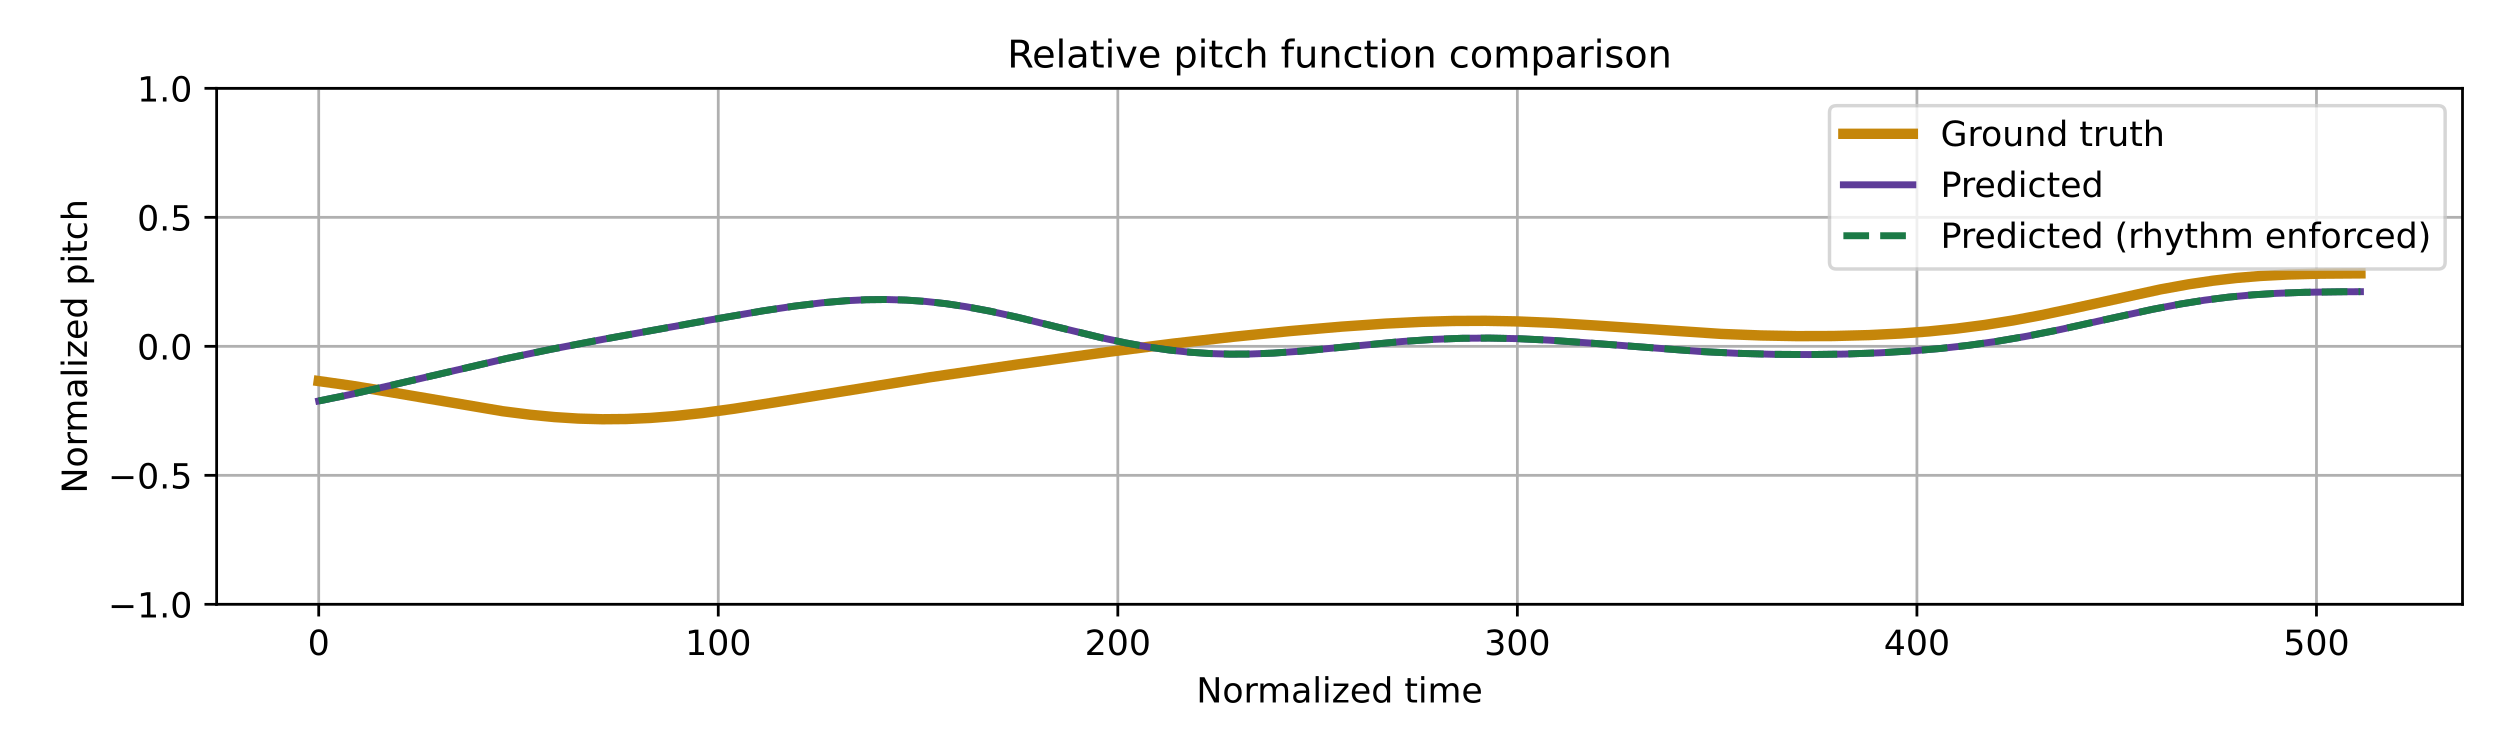
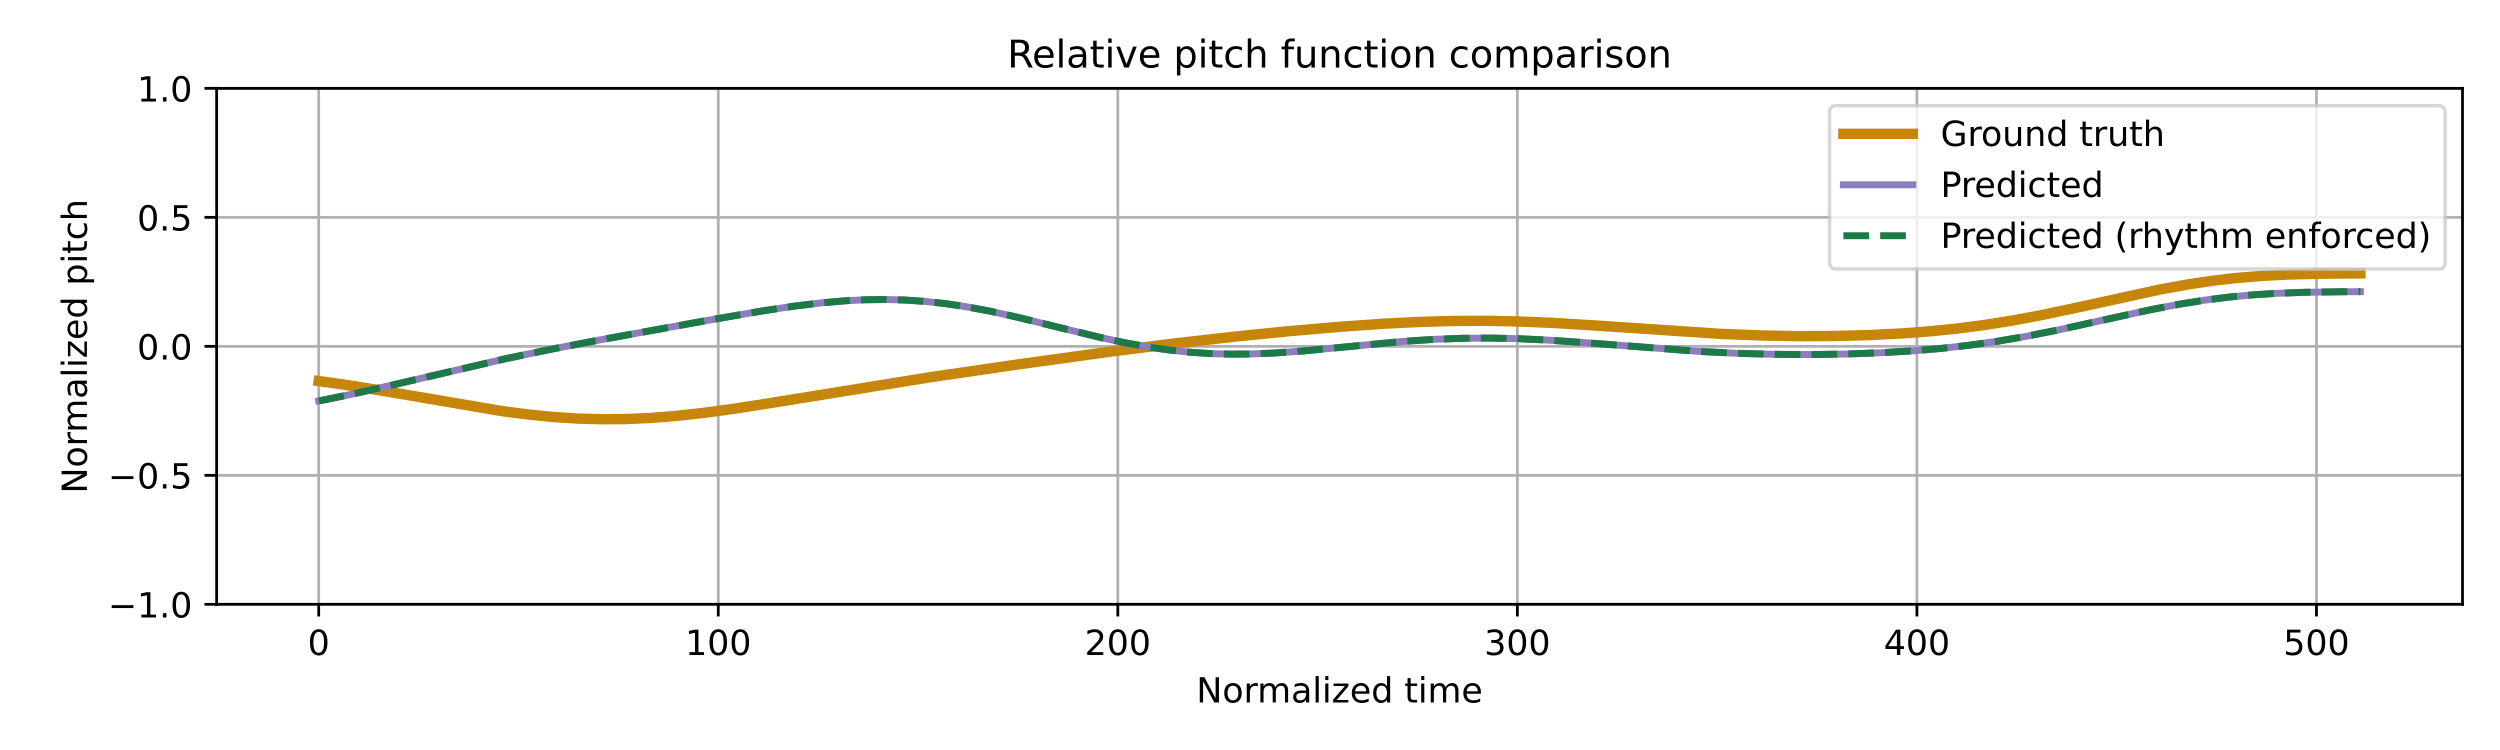
<svg xmlns="http://www.w3.org/2000/svg" xmlns:xlink="http://www.w3.org/1999/xlink" width="720pt" height="216pt" viewBox="0 0 720 216" version="1.1">
  <defs>
    <style type="text/css">*{stroke-linejoin: round; stroke-linecap: butt}</style>
  </defs>
  <g id="figure_1">
    <g id="patch_1">
      <path d="M 0 216  L 720 216  L 720 0  L 0 0  z " style="fill: #ffffff" />
    </g>
    <g id="axes_1">
      <g id="patch_2">
        <path d="M 62.39 174.04  L 709.2 174.04  L 709.2 25.44  L 62.39 25.44  z " style="fill: #ffffff" />
      </g>
      <g id="matplotlib.axis_1">
        <g id="xtick_1">
          <g id="line2d_1">
-             <path d="M 91.79 174.04  L 91.79 25.44  " clip-path="url(#pae78f5018c)" style="fill: none; stroke: #b0b0b0; stroke-width: 0.8; stroke-linecap: square" />
+             <path d="M 91.79 174.04  L 91.79 25.44  " clip-path="url(#p228e8a6124)" style="fill: none; stroke: #b0b0b0; stroke-width: 0.8; stroke-linecap: square" />
          </g>
          <g id="line2d_2">
            <defs>
-               <path id="m42737682af" d="M 0 0  L 0 3.5  " style="stroke: #000000; stroke-width: 0.8" />
-             </defs>
-             <g>
-               <use xlink:href="#m42737682af" x="91.79" y="174.04" style="stroke: #000000; stroke-width: 0.8" />
+               <path id="mc11c6c1dfc" d="M 0 0  L 0 3.5  " style="stroke: #000000; stroke-width: 0.8" />
+             </defs>
+             <g>
+               <use xlink:href="#mc11c6c1dfc" x="91.79" y="174.04" style="stroke: #000000; stroke-width: 0.8" />
            </g>
          </g>
          <g id="text_1">
            <g transform="translate(88.60921 188.6384) scale(0.1 -0.1)">
              <defs>
                <path id="DejaVuSans-30" d="M 2034 4250  Q 1547 4250 1301 3770  Q 1056 3291 1056 2328  Q 1056 1369 1301 889  Q 1547 409 2034 409  Q 2525 409 2770 889  Q 3016 1369 3016 2328  Q 3016 3291 2770 3770  Q 2525 4250 2034 4250  z M 2034 4750  Q 2819 4750 3233 4129  Q 3647 3509 3647 2328  Q 3647 1150 3233 529  Q 2819 -91 2034 -91  Q 1250 -91 836 529  Q 422 1150 422 2328  Q 422 3509 836 4129  Q 1250 4750 2034 4750  z " transform="scale(0.015625)" />
              </defs>
              <use xlink:href="#DejaVuSans-30" />
            </g>
          </g>
        </g>
        <g id="xtick_2">
          <g id="line2d_3">
-             <path d="M 206.861 174.04  L 206.861 25.44  " clip-path="url(#pae78f5018c)" style="fill: none; stroke: #b0b0b0; stroke-width: 0.8; stroke-linecap: square" />
+             <path d="M 206.861 174.04  L 206.861 25.44  " clip-path="url(#p228e8a6124)" style="fill: none; stroke: #b0b0b0; stroke-width: 0.8; stroke-linecap: square" />
          </g>
          <g id="line2d_4">
            <g>
-               <use xlink:href="#m42737682af" x="206.861" y="174.04" style="stroke: #000000; stroke-width: 0.8" />
+               <use xlink:href="#mc11c6c1dfc" x="206.861" y="174.04" style="stroke: #000000; stroke-width: 0.8" />
            </g>
          </g>
          <g id="text_2">
            <g transform="translate(197.317 188.6384) scale(0.1 -0.1)">
              <defs>
                <path id="DejaVuSans-31" d="M 794 531  L 1825 531  L 1825 4091  L 703 3866  L 703 4441  L 1819 4666  L 2450 4666  L 2450 531  L 3481 531  L 3481 0  L 794 0  L 794 531  z " transform="scale(0.015625)" />
              </defs>
              <use xlink:href="#DejaVuSans-31" />
              <use xlink:href="#DejaVuSans-30" transform="translate(63.62305 0)" />
              <use xlink:href="#DejaVuSans-30" transform="translate(127.2461 0)" />
            </g>
          </g>
        </g>
        <g id="xtick_3">
          <g id="line2d_5">
-             <path d="M 321.931 174.04  L 321.931 25.44  " clip-path="url(#pae78f5018c)" style="fill: none; stroke: #b0b0b0; stroke-width: 0.8; stroke-linecap: square" />
+             <path d="M 321.931 174.04  L 321.931 25.44  " clip-path="url(#p228e8a6124)" style="fill: none; stroke: #b0b0b0; stroke-width: 0.8; stroke-linecap: square" />
          </g>
          <g id="line2d_6">
            <g>
-               <use xlink:href="#m42737682af" x="321.931" y="174.04" style="stroke: #000000; stroke-width: 0.8" />
+               <use xlink:href="#mc11c6c1dfc" x="321.931" y="174.04" style="stroke: #000000; stroke-width: 0.8" />
            </g>
          </g>
          <g id="text_3">
            <g transform="translate(312.3872 188.6384) scale(0.1 -0.1)">
              <defs>
                <path id="DejaVuSans-32" d="M 1228 531  L 3431 531  L 3431 0  L 469 0  L 469 531  Q 828 903 1448 1529  Q 2069 2156 2228 2338  Q 2531 2678 2651 2914  Q 2772 3150 2772 3378  Q 2772 3750 2511 3984  Q 2250 4219 1831 4219  Q 1534 4219 1204 4116  Q 875 4013 500 3803  L 500 4441  Q 881 4594 1212 4672  Q 1544 4750 1819 4750  Q 2544 4750 2975 4387  Q 3406 4025 3406 3419  Q 3406 3131 3298 2873  Q 3191 2616 2906 2266  Q 2828 2175 2409 1742  Q 1991 1309 1228 531  z " transform="scale(0.015625)" />
              </defs>
              <use xlink:href="#DejaVuSans-32" />
              <use xlink:href="#DejaVuSans-30" transform="translate(63.62305 0)" />
              <use xlink:href="#DejaVuSans-30" transform="translate(127.2461 0)" />
            </g>
          </g>
        </g>
        <g id="xtick_4">
          <g id="line2d_7">
-             <path d="M 437.001 174.04  L 437.001 25.44  " clip-path="url(#pae78f5018c)" style="fill: none; stroke: #b0b0b0; stroke-width: 0.8; stroke-linecap: square" />
+             <path d="M 437.001 174.04  L 437.001 25.44  " clip-path="url(#p228e8a6124)" style="fill: none; stroke: #b0b0b0; stroke-width: 0.8; stroke-linecap: square" />
          </g>
          <g id="line2d_8">
            <g>
-               <use xlink:href="#m42737682af" x="437.001" y="174.04" style="stroke: #000000; stroke-width: 0.8" />
+               <use xlink:href="#mc11c6c1dfc" x="437.001" y="174.04" style="stroke: #000000; stroke-width: 0.8" />
            </g>
          </g>
          <g id="text_4">
            <g transform="translate(427.4575 188.6384) scale(0.1 -0.1)">
              <defs>
                <path id="DejaVuSans-33" d="M 2597 2516  Q 3050 2419 3304 2112  Q 3559 1806 3559 1356  Q 3559 666 3084 287  Q 2609 -91 1734 -91  Q 1441 -91 1130 -33  Q 819 25 488 141  L 488 750  Q 750 597 1062 519  Q 1375 441 1716 441  Q 2309 441 2620 675  Q 2931 909 2931 1356  Q 2931 1769 2642 2001  Q 2353 2234 1838 2234  L 1294 2234  L 1294 2753  L 1863 2753  Q 2328 2753 2575 2939  Q 2822 3125 2822 3475  Q 2822 3834 2567 4026  Q 2313 4219 1838 4219  Q 1578 4219 1281 4162  Q 984 4106 628 3988  L 628 4550  Q 988 4650 1302 4700  Q 1616 4750 1894 4750  Q 2613 4750 3031 4423  Q 3450 4097 3450 3541  Q 3450 3153 3228 2886  Q 3006 2619 2597 2516  z " transform="scale(0.015625)" />
              </defs>
              <use xlink:href="#DejaVuSans-33" />
              <use xlink:href="#DejaVuSans-30" transform="translate(63.62305 0)" />
              <use xlink:href="#DejaVuSans-30" transform="translate(127.2461 0)" />
            </g>
          </g>
        </g>
        <g id="xtick_5">
          <g id="line2d_9">
-             <path d="M 552.072 174.04  L 552.072 25.44  " clip-path="url(#pae78f5018c)" style="fill: none; stroke: #b0b0b0; stroke-width: 0.8; stroke-linecap: square" />
+             <path d="M 552.072 174.04  L 552.072 25.44  " clip-path="url(#p228e8a6124)" style="fill: none; stroke: #b0b0b0; stroke-width: 0.8; stroke-linecap: square" />
          </g>
          <g id="line2d_10">
            <g>
-               <use xlink:href="#m42737682af" x="552.072" y="174.04" style="stroke: #000000; stroke-width: 0.8" />
+               <use xlink:href="#mc11c6c1dfc" x="552.072" y="174.04" style="stroke: #000000; stroke-width: 0.8" />
            </g>
          </g>
          <g id="text_5">
            <g transform="translate(542.5278 188.6384) scale(0.1 -0.1)">
              <defs>
                <path id="DejaVuSans-34" d="M 2419 4116  L 825 1625  L 2419 1625  L 2419 4116  z M 2253 4666  L 3047 4666  L 3047 1625  L 3713 1625  L 3713 1100  L 3047 1100  L 3047 0  L 2419 0  L 2419 1100  L 313 1100  L 313 1709  L 2253 4666  z " transform="scale(0.015625)" />
              </defs>
              <use xlink:href="#DejaVuSans-34" />
              <use xlink:href="#DejaVuSans-30" transform="translate(63.62305 0)" />
              <use xlink:href="#DejaVuSans-30" transform="translate(127.2461 0)" />
            </g>
          </g>
        </g>
        <g id="xtick_6">
          <g id="line2d_11">
-             <path d="M 667.142 174.04  L 667.142 25.44  " clip-path="url(#pae78f5018c)" style="fill: none; stroke: #b0b0b0; stroke-width: 0.8; stroke-linecap: square" />
+             <path d="M 667.142 174.04  L 667.142 25.44  " clip-path="url(#p228e8a6124)" style="fill: none; stroke: #b0b0b0; stroke-width: 0.8; stroke-linecap: square" />
          </g>
          <g id="line2d_12">
            <g>
-               <use xlink:href="#m42737682af" x="667.142" y="174.04" style="stroke: #000000; stroke-width: 0.8" />
+               <use xlink:href="#mc11c6c1dfc" x="667.142" y="174.04" style="stroke: #000000; stroke-width: 0.8" />
            </g>
          </g>
          <g id="text_6">
            <g transform="translate(657.5981 188.6384) scale(0.1 -0.1)">
              <defs>
                <path id="DejaVuSans-35" d="M 691 4666  L 3169 4666  L 3169 4134  L 1269 4134  L 1269 2991  Q 1406 3038 1543 3061  Q 1681 3084 1819 3084  Q 2600 3084 3056 2656  Q 3513 2228 3513 1497  Q 3513 744 3044 326  Q 2575 -91 1722 -91  Q 1428 -91 1123 -41  Q 819 9 494 109  L 494 744  Q 775 591 1075 516  Q 1375 441 1709 441  Q 2250 441 2565 725  Q 2881 1009 2881 1497  Q 2881 1984 2565 2268  Q 2250 2553 1709 2553  Q 1456 2553 1204 2497  Q 953 2441 691 2322  L 691 4666  z " transform="scale(0.015625)" />
              </defs>
              <use xlink:href="#DejaVuSans-35" />
              <use xlink:href="#DejaVuSans-30" transform="translate(63.62305 0)" />
              <use xlink:href="#DejaVuSans-30" transform="translate(127.2461 0)" />
            </g>
          </g>
        </g>
        <g id="text_7">
          <g transform="translate(344.5544 202.3166) scale(0.1 -0.1)">
            <defs>
              <path id="DejaVuSans-4e" d="M 628 4666  L 1478 4666  L 3547 763  L 3547 4666  L 4159 4666  L 4159 0  L 3309 0  L 1241 3903  L 1241 0  L 628 0  L 628 4666  z " transform="scale(0.015625)" />
              <path id="DejaVuSans-6f" d="M 1959 3097  Q 1497 3097 1228 2736  Q 959 2375 959 1747  Q 959 1119 1226 758  Q 1494 397 1959 397  Q 2419 397 2687 759  Q 2956 1122 2956 1747  Q 2956 2369 2687 2733  Q 2419 3097 1959 3097  z M 1959 3584  Q 2709 3584 3137 3096  Q 3566 2609 3566 1747  Q 3566 888 3137 398  Q 2709 -91 1959 -91  Q 1206 -91 779 398  Q 353 888 353 1747  Q 353 2609 779 3096  Q 1206 3584 1959 3584  z " transform="scale(0.015625)" />
              <path id="DejaVuSans-72" d="M 2631 2963  Q 2534 3019 2420 3045  Q 2306 3072 2169 3072  Q 1681 3072 1420 2755  Q 1159 2438 1159 1844  L 1159 0  L 581 0  L 581 3500  L 1159 3500  L 1159 2956  Q 1341 3275 1631 3429  Q 1922 3584 2338 3584  Q 2397 3584 2469 3576  Q 2541 3569 2628 3553  L 2631 2963  z " transform="scale(0.015625)" />
              <path id="DejaVuSans-6d" d="M 3328 2828  Q 3544 3216 3844 3400  Q 4144 3584 4550 3584  Q 5097 3584 5394 3201  Q 5691 2819 5691 2113  L 5691 0  L 5113 0  L 5113 2094  Q 5113 2597 4934 2840  Q 4756 3084 4391 3084  Q 3944 3084 3684 2787  Q 3425 2491 3425 1978  L 3425 0  L 2847 0  L 2847 2094  Q 2847 2600 2669 2842  Q 2491 3084 2119 3084  Q 1678 3084 1418 2786  Q 1159 2488 1159 1978  L 1159 0  L 581 0  L 581 3500  L 1159 3500  L 1159 2956  Q 1356 3278 1631 3431  Q 1906 3584 2284 3584  Q 2666 3584 2933 3390  Q 3200 3197 3328 2828  z " transform="scale(0.015625)" />
              <path id="DejaVuSans-61" d="M 2194 1759  Q 1497 1759 1228 1600  Q 959 1441 959 1056  Q 959 750 1161 570  Q 1363 391 1709 391  Q 2188 391 2477 730  Q 2766 1069 2766 1631  L 2766 1759  L 2194 1759  z M 3341 1997  L 3341 0  L 2766 0  L 2766 531  Q 2569 213 2275 61  Q 1981 -91 1556 -91  Q 1019 -91 701 211  Q 384 513 384 1019  Q 384 1609 779 1909  Q 1175 2209 1959 2209  L 2766 2209  L 2766 2266  Q 2766 2663 2505 2880  Q 2244 3097 1772 3097  Q 1472 3097 1187 3025  Q 903 2953 641 2809  L 641 3341  Q 956 3463 1253 3523  Q 1550 3584 1831 3584  Q 2591 3584 2966 3190  Q 3341 2797 3341 1997  z " transform="scale(0.015625)" />
              <path id="DejaVuSans-6c" d="M 603 4863  L 1178 4863  L 1178 0  L 603 0  L 603 4863  z " transform="scale(0.015625)" />
              <path id="DejaVuSans-69" d="M 603 3500  L 1178 3500  L 1178 0  L 603 0  L 603 3500  z M 603 4863  L 1178 4863  L 1178 4134  L 603 4134  L 603 4863  z " transform="scale(0.015625)" />
              <path id="DejaVuSans-7a" d="M 353 3500  L 3084 3500  L 3084 2975  L 922 459  L 3084 459  L 3084 0  L 275 0  L 275 525  L 2438 3041  L 353 3041  L 353 3500  z " transform="scale(0.015625)" />
              <path id="DejaVuSans-65" d="M 3597 1894  L 3597 1613  L 953 1613  Q 991 1019 1311 708  Q 1631 397 2203 397  Q 2534 397 2845 478  Q 3156 559 3463 722  L 3463 178  Q 3153 47 2828 -22  Q 2503 -91 2169 -91  Q 1331 -91 842 396  Q 353 884 353 1716  Q 353 2575 817 3079  Q 1281 3584 2069 3584  Q 2775 3584 3186 3129  Q 3597 2675 3597 1894  z M 3022 2063  Q 3016 2534 2758 2815  Q 2500 3097 2075 3097  Q 1594 3097 1305 2825  Q 1016 2553 972 2059  L 3022 2063  z " transform="scale(0.015625)" />
              <path id="DejaVuSans-64" d="M 2906 2969  L 2906 4863  L 3481 4863  L 3481 0  L 2906 0  L 2906 525  Q 2725 213 2448 61  Q 2172 -91 1784 -91  Q 1150 -91 751 415  Q 353 922 353 1747  Q 353 2572 751 3078  Q 1150 3584 1784 3584  Q 2172 3584 2448 3432  Q 2725 3281 2906 2969  z M 947 1747  Q 947 1113 1208 752  Q 1469 391 1925 391  Q 2381 391 2643 752  Q 2906 1113 2906 1747  Q 2906 2381 2643 2742  Q 2381 3103 1925 3103  Q 1469 3103 1208 2742  Q 947 2381 947 1747  z " transform="scale(0.015625)" />
              <path id="DejaVuSans-20" transform="scale(0.015625)" />
              <path id="DejaVuSans-74" d="M 1172 4494  L 1172 3500  L 2356 3500  L 2356 3053  L 1172 3053  L 1172 1153  Q 1172 725 1289 603  Q 1406 481 1766 481  L 2356 481  L 2356 0  L 1766 0  Q 1100 0 847 248  Q 594 497 594 1153  L 594 3053  L 172 3053  L 172 3500  L 594 3500  L 594 4494  L 1172 4494  z " transform="scale(0.015625)" />
            </defs>
            <use xlink:href="#DejaVuSans-4e" />
            <use xlink:href="#DejaVuSans-6f" transform="translate(74.80469 0)" />
            <use xlink:href="#DejaVuSans-72" transform="translate(135.9863 0)" />
            <use xlink:href="#DejaVuSans-6d" transform="translate(175.3496 0)" />
            <use xlink:href="#DejaVuSans-61" transform="translate(272.7617 0)" />
            <use xlink:href="#DejaVuSans-6c" transform="translate(334.041 0)" />
            <use xlink:href="#DejaVuSans-69" transform="translate(361.8242 0)" />
            <use xlink:href="#DejaVuSans-7a" transform="translate(389.6074 0)" />
            <use xlink:href="#DejaVuSans-65" transform="translate(442.0977 0)" />
            <use xlink:href="#DejaVuSans-64" transform="translate(503.6211 0)" />
            <use xlink:href="#DejaVuSans-20" transform="translate(567.0977 0)" />
            <use xlink:href="#DejaVuSans-74" transform="translate(598.8848 0)" />
            <use xlink:href="#DejaVuSans-69" transform="translate(638.0938 0)" />
            <use xlink:href="#DejaVuSans-6d" transform="translate(665.877 0)" />
            <use xlink:href="#DejaVuSans-65" transform="translate(763.2891 0)" />
          </g>
        </g>
      </g>
      <g id="matplotlib.axis_2">
        <g id="ytick_1">
          <g id="line2d_13">
-             <path d="M 62.39 174.04  L 709.2 174.04  " clip-path="url(#pae78f5018c)" style="fill: none; stroke: #b0b0b0; stroke-width: 0.8; stroke-linecap: square" />
+             <path d="M 62.39 174.04  L 709.2 174.04  " clip-path="url(#p228e8a6124)" style="fill: none; stroke: #b0b0b0; stroke-width: 0.8; stroke-linecap: square" />
          </g>
          <g id="line2d_14">
            <defs>
-               <path id="mc8ef6652ba" d="M 0 0  L -3.5 0  " style="stroke: #000000; stroke-width: 0.8" />
-             </defs>
-             <g>
-               <use xlink:href="#mc8ef6652ba" x="62.39" y="174.04" style="stroke: #000000; stroke-width: 0.8" />
+               <path id="md4665b6b3a" d="M 0 0  L -3.5 0  " style="stroke: #000000; stroke-width: 0.8" />
+             </defs>
+             <g>
+               <use xlink:href="#md4665b6b3a" x="62.39" y="174.04" style="stroke: #000000; stroke-width: 0.8" />
            </g>
          </g>
          <g id="text_8">
            <g transform="translate(31.10719 177.8392) scale(0.1 -0.1)">
              <defs>
                <path id="DejaVuSans-2212" d="M 678 2272  L 4684 2272  L 4684 1741  L 678 1741  L 678 2272  z " transform="scale(0.015625)" />
                <path id="DejaVuSans-2e" d="M 684 794  L 1344 794  L 1344 0  L 684 0  L 684 794  z " transform="scale(0.015625)" />
              </defs>
              <use xlink:href="#DejaVuSans-2212" />
              <use xlink:href="#DejaVuSans-31" transform="translate(83.78906 0)" />
              <use xlink:href="#DejaVuSans-2e" transform="translate(147.4121 0)" />
              <use xlink:href="#DejaVuSans-30" transform="translate(179.1992 0)" />
            </g>
          </g>
        </g>
        <g id="ytick_2">
          <g id="line2d_15">
-             <path d="M 62.39 136.89  L 709.2 136.89  " clip-path="url(#pae78f5018c)" style="fill: none; stroke: #b0b0b0; stroke-width: 0.8; stroke-linecap: square" />
+             <path d="M 62.39 136.89  L 709.2 136.89  " clip-path="url(#p228e8a6124)" style="fill: none; stroke: #b0b0b0; stroke-width: 0.8; stroke-linecap: square" />
          </g>
          <g id="line2d_16">
            <g>
-               <use xlink:href="#mc8ef6652ba" x="62.39" y="136.89" style="stroke: #000000; stroke-width: 0.8" />
+               <use xlink:href="#md4665b6b3a" x="62.39" y="136.89" style="stroke: #000000; stroke-width: 0.8" />
            </g>
          </g>
          <g id="text_9">
            <g transform="translate(31.10719 140.6892) scale(0.1 -0.1)">
              <use xlink:href="#DejaVuSans-2212" />
              <use xlink:href="#DejaVuSans-30" transform="translate(83.78906 0)" />
              <use xlink:href="#DejaVuSans-2e" transform="translate(147.4121 0)" />
              <use xlink:href="#DejaVuSans-35" transform="translate(179.1992 0)" />
            </g>
          </g>
        </g>
        <g id="ytick_3">
          <g id="line2d_17">
-             <path d="M 62.39 99.74  L 709.2 99.74  " clip-path="url(#pae78f5018c)" style="fill: none; stroke: #b0b0b0; stroke-width: 0.8; stroke-linecap: square" />
+             <path d="M 62.39 99.74  L 709.2 99.74  " clip-path="url(#p228e8a6124)" style="fill: none; stroke: #b0b0b0; stroke-width: 0.8; stroke-linecap: square" />
          </g>
          <g id="line2d_18">
            <g>
-               <use xlink:href="#mc8ef6652ba" x="62.39" y="99.74" style="stroke: #000000; stroke-width: 0.8" />
+               <use xlink:href="#md4665b6b3a" x="62.39" y="99.74" style="stroke: #000000; stroke-width: 0.8" />
            </g>
          </g>
          <g id="text_10">
            <g transform="translate(39.48687 103.5392) scale(0.1 -0.1)">
              <use xlink:href="#DejaVuSans-30" />
              <use xlink:href="#DejaVuSans-2e" transform="translate(63.62305 0)" />
              <use xlink:href="#DejaVuSans-30" transform="translate(95.41016 0)" />
            </g>
          </g>
        </g>
        <g id="ytick_4">
          <g id="line2d_19">
-             <path d="M 62.39 62.59  L 709.2 62.59  " clip-path="url(#pae78f5018c)" style="fill: none; stroke: #b0b0b0; stroke-width: 0.8; stroke-linecap: square" />
+             <path d="M 62.39 62.59  L 709.2 62.59  " clip-path="url(#p228e8a6124)" style="fill: none; stroke: #b0b0b0; stroke-width: 0.8; stroke-linecap: square" />
          </g>
          <g id="line2d_20">
            <g>
-               <use xlink:href="#mc8ef6652ba" x="62.39" y="62.59" style="stroke: #000000; stroke-width: 0.8" />
+               <use xlink:href="#md4665b6b3a" x="62.39" y="62.59" style="stroke: #000000; stroke-width: 0.8" />
            </g>
          </g>
          <g id="text_11">
            <g transform="translate(39.48687 66.38922) scale(0.1 -0.1)">
              <use xlink:href="#DejaVuSans-30" />
              <use xlink:href="#DejaVuSans-2e" transform="translate(63.62305 0)" />
              <use xlink:href="#DejaVuSans-35" transform="translate(95.41016 0)" />
            </g>
          </g>
        </g>
        <g id="ytick_5">
          <g id="line2d_21">
-             <path d="M 62.39 25.44  L 709.2 25.44  " clip-path="url(#pae78f5018c)" style="fill: none; stroke: #b0b0b0; stroke-width: 0.8; stroke-linecap: square" />
+             <path d="M 62.39 25.44  L 709.2 25.44  " clip-path="url(#p228e8a6124)" style="fill: none; stroke: #b0b0b0; stroke-width: 0.8; stroke-linecap: square" />
          </g>
          <g id="line2d_22">
            <g>
-               <use xlink:href="#mc8ef6652ba" x="62.39" y="25.44" style="stroke: #000000; stroke-width: 0.8" />
+               <use xlink:href="#md4665b6b3a" x="62.39" y="25.44" style="stroke: #000000; stroke-width: 0.8" />
            </g>
          </g>
          <g id="text_12">
            <g transform="translate(39.48687 29.23922) scale(0.1 -0.1)">
              <use xlink:href="#DejaVuSans-31" />
              <use xlink:href="#DejaVuSans-2e" transform="translate(63.62305 0)" />
              <use xlink:href="#DejaVuSans-30" transform="translate(95.41016 0)" />
            </g>
          </g>
        </g>
        <g id="text_13">
          <g transform="translate(25.0275 142.1259) rotate(-90) scale(0.1 -0.1)">
            <defs>
              <path id="DejaVuSans-70" d="M 1159 525  L 1159 -1331  L 581 -1331  L 581 3500  L 1159 3500  L 1159 2969  Q 1341 3281 1617 3432  Q 1894 3584 2278 3584  Q 2916 3584 3314 3078  Q 3713 2572 3713 1747  Q 3713 922 3314 415  Q 2916 -91 2278 -91  Q 1894 -91 1617 61  Q 1341 213 1159 525  z M 3116 1747  Q 3116 2381 2855 2742  Q 2594 3103 2138 3103  Q 1681 3103 1420 2742  Q 1159 2381 1159 1747  Q 1159 1113 1420 752  Q 1681 391 2138 391  Q 2594 391 2855 752  Q 3116 1113 3116 1747  z " transform="scale(0.015625)" />
              <path id="DejaVuSans-63" d="M 3122 3366  L 3122 2828  Q 2878 2963 2633 3030  Q 2388 3097 2138 3097  Q 1578 3097 1268 2742  Q 959 2388 959 1747  Q 959 1106 1268 751  Q 1578 397 2138 397  Q 2388 397 2633 464  Q 2878 531 3122 666  L 3122 134  Q 2881 22 2623 -34  Q 2366 -91 2075 -91  Q 1284 -91 818 406  Q 353 903 353 1747  Q 353 2603 823 3093  Q 1294 3584 2113 3584  Q 2378 3584 2631 3529  Q 2884 3475 3122 3366  z " transform="scale(0.015625)" />
              <path id="DejaVuSans-68" d="M 3513 2113  L 3513 0  L 2938 0  L 2938 2094  Q 2938 2591 2744 2837  Q 2550 3084 2163 3084  Q 1697 3084 1428 2787  Q 1159 2491 1159 1978  L 1159 0  L 581 0  L 581 4863  L 1159 4863  L 1159 2956  Q 1366 3272 1645 3428  Q 1925 3584 2291 3584  Q 2894 3584 3203 3211  Q 3513 2838 3513 2113  z " transform="scale(0.015625)" />
            </defs>
            <use xlink:href="#DejaVuSans-4e" />
            <use xlink:href="#DejaVuSans-6f" transform="translate(74.80469 0)" />
            <use xlink:href="#DejaVuSans-72" transform="translate(135.9863 0)" />
            <use xlink:href="#DejaVuSans-6d" transform="translate(175.3496 0)" />
            <use xlink:href="#DejaVuSans-61" transform="translate(272.7617 0)" />
            <use xlink:href="#DejaVuSans-6c" transform="translate(334.041 0)" />
            <use xlink:href="#DejaVuSans-69" transform="translate(361.8242 0)" />
            <use xlink:href="#DejaVuSans-7a" transform="translate(389.6074 0)" />
            <use xlink:href="#DejaVuSans-65" transform="translate(442.0977 0)" />
            <use xlink:href="#DejaVuSans-64" transform="translate(503.6211 0)" />
            <use xlink:href="#DejaVuSans-20" transform="translate(567.0977 0)" />
            <use xlink:href="#DejaVuSans-70" transform="translate(598.8848 0)" />
            <use xlink:href="#DejaVuSans-69" transform="translate(662.3613 0)" />
            <use xlink:href="#DejaVuSans-74" transform="translate(690.1445 0)" />
            <use xlink:href="#DejaVuSans-63" transform="translate(729.3535 0)" />
            <use xlink:href="#DejaVuSans-68" transform="translate(784.334 0)" />
          </g>
        </g>
      </g>
      <g id="line2d_23">
-         <path d="M 91.79 109.748  L 100.996 111.054  L 111.352 112.748  L 144.723 118.425  L 152.778 119.453  L 159.682 120.12  L 166.586 120.556  L 173.49 120.745  L 180.395 120.68  L 187.299 120.369  L 194.203 119.831  L 202.258 118.959  L 211.464 117.709  L 222.971 115.908  L 267.848 108.649  L 293.163 104.949  L 319.63 101.283  L 338.041 98.944  L 355.301 96.981  L 371.411 95.363  L 386.37 94.073  L 399.028 93.2  L 409.384 92.693  L 418.59 92.439  L 427.796 92.395  L 437.001 92.567  L 447.358 92.996  L 460.015 93.778  L 495.687 96.164  L 507.194 96.615  L 517.55 96.805  L 527.907 96.775  L 538.263 96.508  L 547.469 96.047  L 555.524 95.445  L 563.579 94.631  L 571.633 93.585  L 579.688 92.301  L 587.743 90.795  L 598.1 88.605  L 622.264 83.336  L 630.319 81.878  L 637.224 80.852  L 644.128 80.052  L 651.032 79.476  L 659.087 79.053  L 668.293 78.816  L 679.8 78.728  L 679.8 78.728  " clip-path="url(#pae78f5018c)" style="fill: none; stroke: #c5860a; stroke-width: 3; stroke-linecap: square" />
+         <path d="M 91.79 109.748  L 100.996 111.054  L 111.352 112.748  L 144.723 118.425  L 152.778 119.453  L 159.682 120.12  L 166.586 120.556  L 173.49 120.745  L 180.395 120.68  L 187.299 120.369  L 194.203 119.831  L 202.258 118.959  L 211.464 117.709  L 222.971 115.908  L 267.848 108.649  L 293.163 104.949  L 319.63 101.283  L 338.041 98.944  L 355.301 96.981  L 371.411 95.363  L 386.37 94.073  L 399.028 93.2  L 409.384 92.693  L 418.59 92.439  L 427.796 92.395  L 437.001 92.567  L 447.358 92.996  L 460.015 93.778  L 495.687 96.164  L 507.194 96.615  L 517.55 96.805  L 527.907 96.775  L 538.263 96.508  L 547.469 96.047  L 555.524 95.445  L 563.579 94.631  L 571.633 93.585  L 579.688 92.301  L 587.743 90.795  L 598.1 88.605  L 622.264 83.336  L 630.319 81.878  L 637.224 80.852  L 644.128 80.052  L 651.032 79.476  L 659.087 79.053  L 668.293 78.816  L 679.8 78.728  L 679.8 78.728  " clip-path="url(#p228e8a6124)" style="fill: none; stroke: #c5860a; stroke-width: 3; stroke-linecap: square" />
      </g>
      <g id="line2d_24">
-         <path d="M 91.79 115.476  L 100.996 113.598  L 112.503 110.994  L 145.873 103.252  L 158.531 100.625  L 173.49 97.763  L 204.559 92.129  L 219.518 89.554  L 228.724 88.171  L 236.779 87.198  L 243.683 86.608  L 249.437 86.325  L 255.19 86.258  L 260.944 86.422  L 266.697 86.825  L 272.451 87.464  L 278.204 88.323  L 285.109 89.613  L 293.163 91.394  L 304.67 94.225  L 317.328 97.29  L 324.232 98.762  L 331.137 100.003  L 336.89 100.824  L 342.644 101.431  L 348.397 101.819  L 354.151 101.991  L 359.904 101.96  L 366.808 101.689  L 374.863 101.118  L 386.37 100.021  L 403.631 98.368  L 412.837 97.744  L 420.891 97.433  L 428.946 97.364  L 437.001 97.53  L 446.207 97.968  L 457.714 98.781  L 489.934 101.242  L 500.29 101.749  L 510.646 102.042  L 521.003 102.115  L 531.359 101.97  L 541.715 101.594  L 550.921 101.038  L 558.976 100.35  L 567.031 99.446  L 575.086 98.309  L 583.141 96.939  L 592.346 95.12  L 605.004 92.338  L 619.963 89.079  L 628.018 87.551  L 634.922 86.45  L 641.826 85.572  L 648.731 84.922  L 655.635 84.481  L 663.69 84.184  L 674.046 84.03  L 679.8 84.004  L 679.8 84.004  " clip-path="url(#pae78f5018c)" style="fill: none; stroke: #5e3c99; stroke-width: 2; stroke-linecap: square" />
+         <path d="M 91.79 115.476  L 100.996 113.598  L 112.503 110.994  L 145.873 103.252  L 158.531 100.625  L 173.49 97.763  L 204.559 92.129  L 219.518 89.554  L 228.724 88.171  L 236.779 87.198  L 243.683 86.608  L 249.437 86.325  L 255.19 86.258  L 260.944 86.422  L 266.697 86.825  L 272.451 87.464  L 278.204 88.323  L 285.109 89.613  L 293.163 91.394  L 304.67 94.225  L 317.328 97.29  L 324.232 98.762  L 331.137 100.003  L 336.89 100.824  L 342.644 101.431  L 348.397 101.819  L 354.151 101.991  L 359.904 101.96  L 366.808 101.689  L 374.863 101.118  L 386.37 100.021  L 403.631 98.368  L 412.837 97.744  L 420.891 97.433  L 428.946 97.364  L 437.001 97.53  L 446.207 97.968  L 457.714 98.781  L 489.934 101.242  L 500.29 101.749  L 510.646 102.042  L 521.003 102.115  L 531.359 101.97  L 541.715 101.594  L 550.921 101.038  L 558.976 100.35  L 567.031 99.446  L 575.086 98.309  L 583.141 96.939  L 592.346 95.12  L 605.004 92.338  L 619.963 89.079  L 628.018 87.551  L 634.922 86.45  L 641.826 85.572  L 648.731 84.922  L 655.635 84.481  L 663.69 84.184  L 674.046 84.03  L 679.8 84.004  L 679.8 84.004  " clip-path="url(#p228e8a6124)" style="fill: none; stroke: #8e7dbe; stroke-width: 2; stroke-linecap: square" />
      </g>
      <g id="line2d_25">
-         <path d="M 91.79 115.476  L 100.996 113.598  L 112.503 110.994  L 145.873 103.252  L 158.531 100.625  L 173.49 97.763  L 204.559 92.129  L 219.518 89.554  L 228.724 88.171  L 236.779 87.198  L 243.683 86.608  L 249.437 86.325  L 255.19 86.258  L 260.944 86.422  L 266.697 86.825  L 272.451 87.464  L 278.204 88.323  L 285.109 89.613  L 293.163 91.394  L 304.67 94.225  L 317.328 97.29  L 324.232 98.762  L 331.137 100.003  L 336.89 100.824  L 342.644 101.431  L 348.397 101.819  L 354.151 101.991  L 359.904 101.96  L 366.808 101.689  L 374.863 101.118  L 386.37 100.021  L 403.631 98.368  L 412.837 97.744  L 420.891 97.433  L 428.946 97.364  L 437.001 97.53  L 446.207 97.968  L 457.714 98.781  L 489.934 101.242  L 500.29 101.749  L 510.646 102.042  L 521.003 102.115  L 531.359 101.97  L 541.715 101.594  L 550.921 101.038  L 558.976 100.35  L 567.031 99.446  L 575.086 98.309  L 583.141 96.939  L 592.346 95.12  L 605.004 92.338  L 619.963 89.079  L 628.018 87.551  L 634.922 86.45  L 641.826 85.572  L 648.731 84.922  L 655.635 84.481  L 663.69 84.184  L 674.046 84.03  L 679.8 84.004  L 679.8 84.004  " clip-path="url(#pae78f5018c)" style="fill: none; stroke-dasharray: 7.4,3.2; stroke-dashoffset: 0; stroke: #1b7a46; stroke-width: 2" />
+         <path d="M 91.79 115.476  L 100.996 113.598  L 112.503 110.994  L 145.873 103.252  L 158.531 100.625  L 173.49 97.763  L 204.559 92.129  L 219.518 89.554  L 228.724 88.171  L 236.779 87.198  L 243.683 86.608  L 249.437 86.325  L 255.19 86.258  L 260.944 86.422  L 266.697 86.825  L 272.451 87.464  L 278.204 88.323  L 285.109 89.613  L 293.163 91.394  L 304.67 94.225  L 317.328 97.29  L 324.232 98.762  L 331.137 100.003  L 336.89 100.824  L 342.644 101.431  L 348.397 101.819  L 354.151 101.991  L 359.904 101.96  L 366.808 101.689  L 374.863 101.118  L 386.37 100.021  L 403.631 98.368  L 412.837 97.744  L 420.891 97.433  L 428.946 97.364  L 437.001 97.53  L 446.207 97.968  L 457.714 98.781  L 489.934 101.242  L 500.29 101.749  L 510.646 102.042  L 521.003 102.115  L 531.359 101.97  L 541.715 101.594  L 550.921 101.038  L 558.976 100.35  L 567.031 99.446  L 575.086 98.309  L 583.141 96.939  L 592.346 95.12  L 605.004 92.338  L 619.963 89.079  L 628.018 87.551  L 634.922 86.45  L 641.826 85.572  L 648.731 84.922  L 655.635 84.481  L 663.69 84.184  L 674.046 84.03  L 679.8 84.004  L 679.8 84.004  " clip-path="url(#p228e8a6124)" style="fill: none; stroke-dasharray: 7.4,3.2; stroke-dashoffset: 0; stroke: #1b7a46; stroke-width: 2" />
      </g>
      <g id="patch_3">
        <path d="M 62.39 174.04  L 62.39 25.44  " style="fill: none; stroke: #000000; stroke-width: 0.8; stroke-linejoin: miter; stroke-linecap: square" />
      </g>
      <g id="patch_4">
        <path d="M 709.2 174.04  L 709.2 25.44  " style="fill: none; stroke: #000000; stroke-width: 0.8; stroke-linejoin: miter; stroke-linecap: square" />
      </g>
      <g id="patch_5">
        <path d="M 62.39 174.04  L 709.2 174.04  " style="fill: none; stroke: #000000; stroke-width: 0.8; stroke-linejoin: miter; stroke-linecap: square" />
      </g>
      <g id="patch_6">
        <path d="M 62.39 25.44  L 709.2 25.44  " style="fill: none; stroke: #000000; stroke-width: 0.8; stroke-linejoin: miter; stroke-linecap: square" />
      </g>
      <g id="text_14">
        <g transform="translate(290.1045 19.44) scale(0.11 -0.11)">
          <defs>
            <path id="DejaVuSans-52" d="M 2841 2188  Q 3044 2119 3236 1894  Q 3428 1669 3622 1275  L 4263 0  L 3584 0  L 2988 1197  Q 2756 1666 2539 1819  Q 2322 1972 1947 1972  L 1259 1972  L 1259 0  L 628 0  L 628 4666  L 2053 4666  Q 2853 4666 3247 4331  Q 3641 3997 3641 3322  Q 3641 2881 3436 2590  Q 3231 2300 2841 2188  z M 1259 4147  L 1259 2491  L 2053 2491  Q 2509 2491 2742 2702  Q 2975 2913 2975 3322  Q 2975 3731 2742 3939  Q 2509 4147 2053 4147  L 1259 4147  z " transform="scale(0.015625)" />
            <path id="DejaVuSans-76" d="M 191 3500  L 800 3500  L 1894 563  L 2988 3500  L 3597 3500  L 2284 0  L 1503 0  L 191 3500  z " transform="scale(0.015625)" />
            <path id="DejaVuSans-66" d="M 2375 4863  L 2375 4384  L 1825 4384  Q 1516 4384 1395 4259  Q 1275 4134 1275 3809  L 1275 3500  L 2222 3500  L 2222 3053  L 1275 3053  L 1275 0  L 697 0  L 697 3053  L 147 3053  L 147 3500  L 697 3500  L 697 3744  Q 697 4328 969 4595  Q 1241 4863 1831 4863  L 2375 4863  z " transform="scale(0.015625)" />
            <path id="DejaVuSans-75" d="M 544 1381  L 544 3500  L 1119 3500  L 1119 1403  Q 1119 906 1312 657  Q 1506 409 1894 409  Q 2359 409 2629 706  Q 2900 1003 2900 1516  L 2900 3500  L 3475 3500  L 3475 0  L 2900 0  L 2900 538  Q 2691 219 2414 64  Q 2138 -91 1772 -91  Q 1169 -91 856 284  Q 544 659 544 1381  z M 1991 3584  L 1991 3584  z " transform="scale(0.015625)" />
            <path id="DejaVuSans-6e" d="M 3513 2113  L 3513 0  L 2938 0  L 2938 2094  Q 2938 2591 2744 2837  Q 2550 3084 2163 3084  Q 1697 3084 1428 2787  Q 1159 2491 1159 1978  L 1159 0  L 581 0  L 581 3500  L 1159 3500  L 1159 2956  Q 1366 3272 1645 3428  Q 1925 3584 2291 3584  Q 2894 3584 3203 3211  Q 3513 2838 3513 2113  z " transform="scale(0.015625)" />
            <path id="DejaVuSans-73" d="M 2834 3397  L 2834 2853  Q 2591 2978 2328 3040  Q 2066 3103 1784 3103  Q 1356 3103 1142 2972  Q 928 2841 928 2578  Q 928 2378 1081 2264  Q 1234 2150 1697 2047  L 1894 2003  Q 2506 1872 2764 1633  Q 3022 1394 3022 966  Q 3022 478 2636 193  Q 2250 -91 1575 -91  Q 1294 -91 989 -36  Q 684 19 347 128  L 347 722  Q 666 556 975 473  Q 1284 391 1588 391  Q 1994 391 2212 530  Q 2431 669 2431 922  Q 2431 1156 2273 1281  Q 2116 1406 1581 1522  L 1381 1569  Q 847 1681 609 1914  Q 372 2147 372 2553  Q 372 3047 722 3315  Q 1072 3584 1716 3584  Q 2034 3584 2315 3537  Q 2597 3491 2834 3397  z " transform="scale(0.015625)" />
          </defs>
          <use xlink:href="#DejaVuSans-52" />
          <use xlink:href="#DejaVuSans-65" transform="translate(64.98242 0)" />
          <use xlink:href="#DejaVuSans-6c" transform="translate(126.5059 0)" />
          <use xlink:href="#DejaVuSans-61" transform="translate(154.2891 0)" />
          <use xlink:href="#DejaVuSans-74" transform="translate(215.5684 0)" />
          <use xlink:href="#DejaVuSans-69" transform="translate(254.7773 0)" />
          <use xlink:href="#DejaVuSans-76" transform="translate(282.5605 0)" />
          <use xlink:href="#DejaVuSans-65" transform="translate(341.7402 0)" />
          <use xlink:href="#DejaVuSans-20" transform="translate(403.2637 0)" />
          <use xlink:href="#DejaVuSans-70" transform="translate(435.0508 0)" />
          <use xlink:href="#DejaVuSans-69" transform="translate(498.5273 0)" />
          <use xlink:href="#DejaVuSans-74" transform="translate(526.3105 0)" />
          <use xlink:href="#DejaVuSans-63" transform="translate(565.5195 0)" />
          <use xlink:href="#DejaVuSans-68" transform="translate(620.5 0)" />
          <use xlink:href="#DejaVuSans-20" transform="translate(683.8789 0)" />
          <use xlink:href="#DejaVuSans-66" transform="translate(715.666 0)" />
          <use xlink:href="#DejaVuSans-75" transform="translate(750.8711 0)" />
          <use xlink:href="#DejaVuSans-6e" transform="translate(814.25 0)" />
          <use xlink:href="#DejaVuSans-63" transform="translate(877.6289 0)" />
          <use xlink:href="#DejaVuSans-74" transform="translate(932.6094 0)" />
          <use xlink:href="#DejaVuSans-69" transform="translate(971.8184 0)" />
          <use xlink:href="#DejaVuSans-6f" transform="translate(999.6016 0)" />
          <use xlink:href="#DejaVuSans-6e" transform="translate(1060.783 0)" />
          <use xlink:href="#DejaVuSans-20" transform="translate(1124.162 0)" />
          <use xlink:href="#DejaVuSans-63" transform="translate(1155.949 0)" />
          <use xlink:href="#DejaVuSans-6f" transform="translate(1210.93 0)" />
          <use xlink:href="#DejaVuSans-6d" transform="translate(1272.111 0)" />
          <use xlink:href="#DejaVuSans-70" transform="translate(1369.523 0)" />
          <use xlink:href="#DejaVuSans-61" transform="translate(1433 0)" />
          <use xlink:href="#DejaVuSans-72" transform="translate(1494.279 0)" />
          <use xlink:href="#DejaVuSans-69" transform="translate(1535.393 0)" />
          <use xlink:href="#DejaVuSans-73" transform="translate(1563.176 0)" />
          <use xlink:href="#DejaVuSans-6f" transform="translate(1615.275 0)" />
          <use xlink:href="#DejaVuSans-6e" transform="translate(1676.457 0)" />
        </g>
      </g>
      <g id="legend_1">
        <g id="patch_7">
          <path d="M 528.894 77.474  L 702.2 77.474  Q 704.2 77.474 704.2 75.474  L 704.2 32.44  Q 704.2 30.44 702.2 30.44  L 528.894 30.44  Q 526.894 30.44 526.894 32.44  L 526.894 75.474  Q 526.894 77.474 528.894 77.474  z " style="fill: #ffffff; opacity: 0.8; stroke: #cccccc; stroke-linejoin: miter" />
        </g>
        <g id="line2d_26">
          <path d="M 530.894 38.538  L 540.894 38.538  L 550.894 38.538  " style="fill: none; stroke: #c5860a; stroke-width: 3; stroke-linecap: square" />
        </g>
        <g id="text_15">
          <g transform="translate(558.8937 42.03844) scale(0.1 -0.1)">
            <defs>
              <path id="DejaVuSans-47" d="M 3809 666  L 3809 1919  L 2778 1919  L 2778 2438  L 4434 2438  L 4434 434  Q 4069 175 3628 42  Q 3188 -91 2688 -91  Q 1594 -91 976 548  Q 359 1188 359 2328  Q 359 3472 976 4111  Q 1594 4750 2688 4750  Q 3144 4750 3555 4637  Q 3966 4525 4313 4306  L 4313 3634  Q 3963 3931 3569 4081  Q 3175 4231 2741 4231  Q 1884 4231 1454 3753  Q 1025 3275 1025 2328  Q 1025 1384 1454 906  Q 1884 428 2741 428  Q 3075 428 3337 486  Q 3600 544 3809 666  z " transform="scale(0.015625)" />
            </defs>
            <use xlink:href="#DejaVuSans-47" />
            <use xlink:href="#DejaVuSans-72" transform="translate(77.49023 0)" />
            <use xlink:href="#DejaVuSans-6f" transform="translate(116.3535 0)" />
            <use xlink:href="#DejaVuSans-75" transform="translate(177.5352 0)" />
            <use xlink:href="#DejaVuSans-6e" transform="translate(240.9141 0)" />
            <use xlink:href="#DejaVuSans-64" transform="translate(304.293 0)" />
            <use xlink:href="#DejaVuSans-20" transform="translate(367.7695 0)" />
            <use xlink:href="#DejaVuSans-74" transform="translate(399.5566 0)" />
            <use xlink:href="#DejaVuSans-72" transform="translate(438.7656 0)" />
            <use xlink:href="#DejaVuSans-75" transform="translate(479.8789 0)" />
            <use xlink:href="#DejaVuSans-74" transform="translate(543.2578 0)" />
            <use xlink:href="#DejaVuSans-68" transform="translate(582.4668 0)" />
          </g>
        </g>
        <g id="line2d_27">
-           <path d="M 530.894 53.217  L 540.894 53.217  L 550.894 53.217  " style="fill: none; stroke: #5e3c99; stroke-width: 2; stroke-linecap: square" />
+           <path d="M 530.894 53.217  L 540.894 53.217  L 550.894 53.217  " style="fill: none; stroke: #8e7dbe; stroke-width: 2; stroke-linecap: square" />
        </g>
        <g id="text_16">
          <g transform="translate(558.8937 56.71656) scale(0.1 -0.1)">
            <defs>
              <path id="DejaVuSans-50" d="M 1259 4147  L 1259 2394  L 2053 2394  Q 2494 2394 2734 2622  Q 2975 2850 2975 3272  Q 2975 3691 2734 3919  Q 2494 4147 2053 4147  L 1259 4147  z M 628 4666  L 2053 4666  Q 2838 4666 3239 4311  Q 3641 3956 3641 3272  Q 3641 2581 3239 2228  Q 2838 1875 2053 1875  L 1259 1875  L 1259 0  L 628 0  L 628 4666  z " transform="scale(0.015625)" />
            </defs>
            <use xlink:href="#DejaVuSans-50" />
            <use xlink:href="#DejaVuSans-72" transform="translate(58.55273 0)" />
            <use xlink:href="#DejaVuSans-65" transform="translate(97.41602 0)" />
            <use xlink:href="#DejaVuSans-64" transform="translate(158.9395 0)" />
            <use xlink:href="#DejaVuSans-69" transform="translate(222.416 0)" />
            <use xlink:href="#DejaVuSans-63" transform="translate(250.1992 0)" />
            <use xlink:href="#DejaVuSans-74" transform="translate(305.1797 0)" />
            <use xlink:href="#DejaVuSans-65" transform="translate(344.3887 0)" />
            <use xlink:href="#DejaVuSans-64" transform="translate(405.9121 0)" />
          </g>
        </g>
        <g id="line2d_28">
          <path d="M 530.894 67.895  L 540.894 67.895  L 550.894 67.895  " style="fill: none; stroke-dasharray: 7.4,3.2; stroke-dashoffset: 0; stroke: #1b7a46; stroke-width: 2" />
        </g>
        <g id="text_17">
          <g transform="translate(558.8937 71.39469) scale(0.1 -0.1)">
            <defs>
              <path id="DejaVuSans-28" d="M 1984 4856  Q 1566 4138 1362 3434  Q 1159 2731 1159 2009  Q 1159 1288 1364 580  Q 1569 -128 1984 -844  L 1484 -844  Q 1016 -109 783 600  Q 550 1309 550 2009  Q 550 2706 781 3412  Q 1013 4119 1484 4856  L 1984 4856  z " transform="scale(0.015625)" />
              <path id="DejaVuSans-79" d="M 2059 -325  Q 1816 -950 1584 -1140  Q 1353 -1331 966 -1331  L 506 -1331  L 506 -850  L 844 -850  Q 1081 -850 1212 -737  Q 1344 -625 1503 -206  L 1606 56  L 191 3500  L 800 3500  L 1894 763  L 2988 3500  L 3597 3500  L 2059 -325  z " transform="scale(0.015625)" />
              <path id="DejaVuSans-29" d="M 513 4856  L 1013 4856  Q 1481 4119 1714 3412  Q 1947 2706 1947 2009  Q 1947 1309 1714 600  Q 1481 -109 1013 -844  L 513 -844  Q 928 -128 1133 580  Q 1338 1288 1338 2009  Q 1338 2731 1133 3434  Q 928 4138 513 4856  z " transform="scale(0.015625)" />
            </defs>
            <use xlink:href="#DejaVuSans-50" />
            <use xlink:href="#DejaVuSans-72" transform="translate(58.55273 0)" />
            <use xlink:href="#DejaVuSans-65" transform="translate(97.41602 0)" />
            <use xlink:href="#DejaVuSans-64" transform="translate(158.9395 0)" />
            <use xlink:href="#DejaVuSans-69" transform="translate(222.416 0)" />
            <use xlink:href="#DejaVuSans-63" transform="translate(250.1992 0)" />
            <use xlink:href="#DejaVuSans-74" transform="translate(305.1797 0)" />
            <use xlink:href="#DejaVuSans-65" transform="translate(344.3887 0)" />
            <use xlink:href="#DejaVuSans-64" transform="translate(405.9121 0)" />
            <use xlink:href="#DejaVuSans-20" transform="translate(469.3887 0)" />
            <use xlink:href="#DejaVuSans-28" transform="translate(501.1758 0)" />
            <use xlink:href="#DejaVuSans-72" transform="translate(540.1895 0)" />
            <use xlink:href="#DejaVuSans-68" transform="translate(579.5527 0)" />
            <use xlink:href="#DejaVuSans-79" transform="translate(642.9316 0)" />
            <use xlink:href="#DejaVuSans-74" transform="translate(702.1113 0)" />
            <use xlink:href="#DejaVuSans-68" transform="translate(741.3203 0)" />
            <use xlink:href="#DejaVuSans-6d" transform="translate(804.6992 0)" />
            <use xlink:href="#DejaVuSans-20" transform="translate(902.1113 0)" />
            <use xlink:href="#DejaVuSans-65" transform="translate(933.8984 0)" />
            <use xlink:href="#DejaVuSans-6e" transform="translate(995.4219 0)" />
            <use xlink:href="#DejaVuSans-66" transform="translate(1058.801 0)" />
            <use xlink:href="#DejaVuSans-6f" transform="translate(1094.006 0)" />
            <use xlink:href="#DejaVuSans-72" transform="translate(1155.188 0)" />
            <use xlink:href="#DejaVuSans-63" transform="translate(1194.051 0)" />
            <use xlink:href="#DejaVuSans-65" transform="translate(1249.031 0)" />
            <use xlink:href="#DejaVuSans-64" transform="translate(1310.555 0)" />
            <use xlink:href="#DejaVuSans-29" transform="translate(1374.031 0)" />
          </g>
        </g>
      </g>
    </g>
  </g>
  <defs>
-     <clipPath id="pae78f5018c">
+     <clipPath id="p228e8a6124">
      <rect x="62.39" y="25.44" width="646.81" height="148.6" />
    </clipPath>
  </defs>
</svg>
